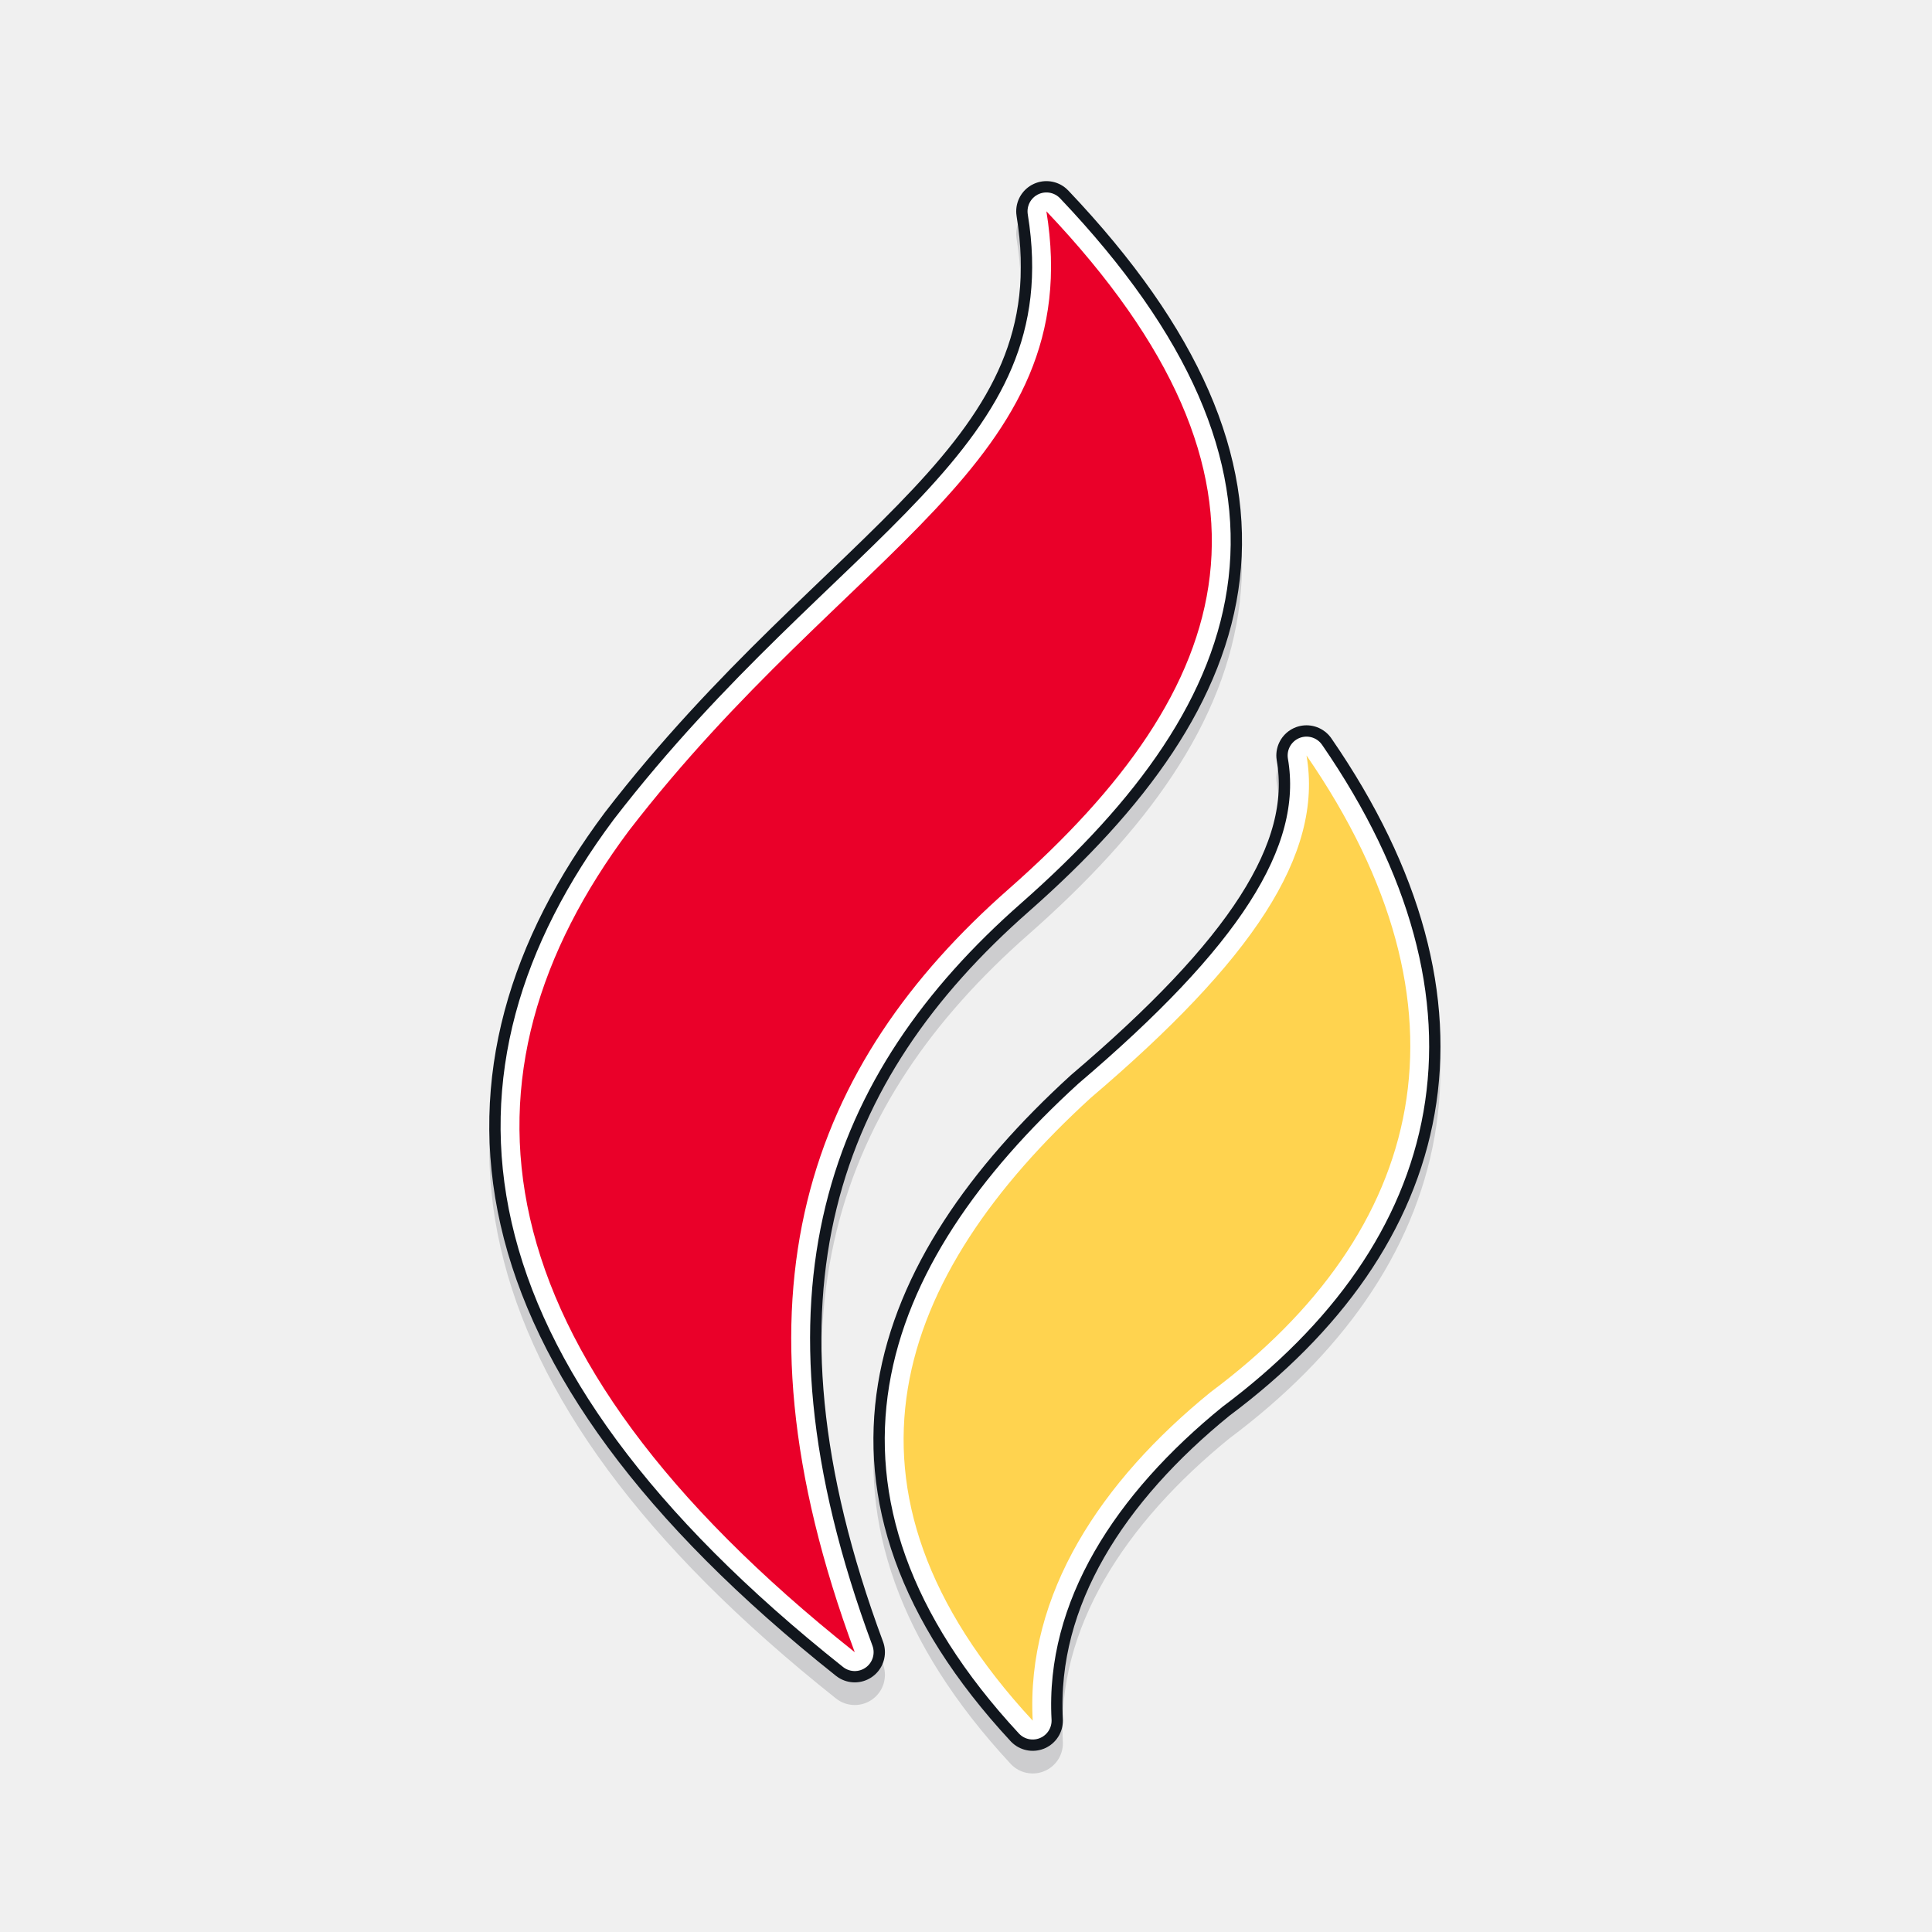
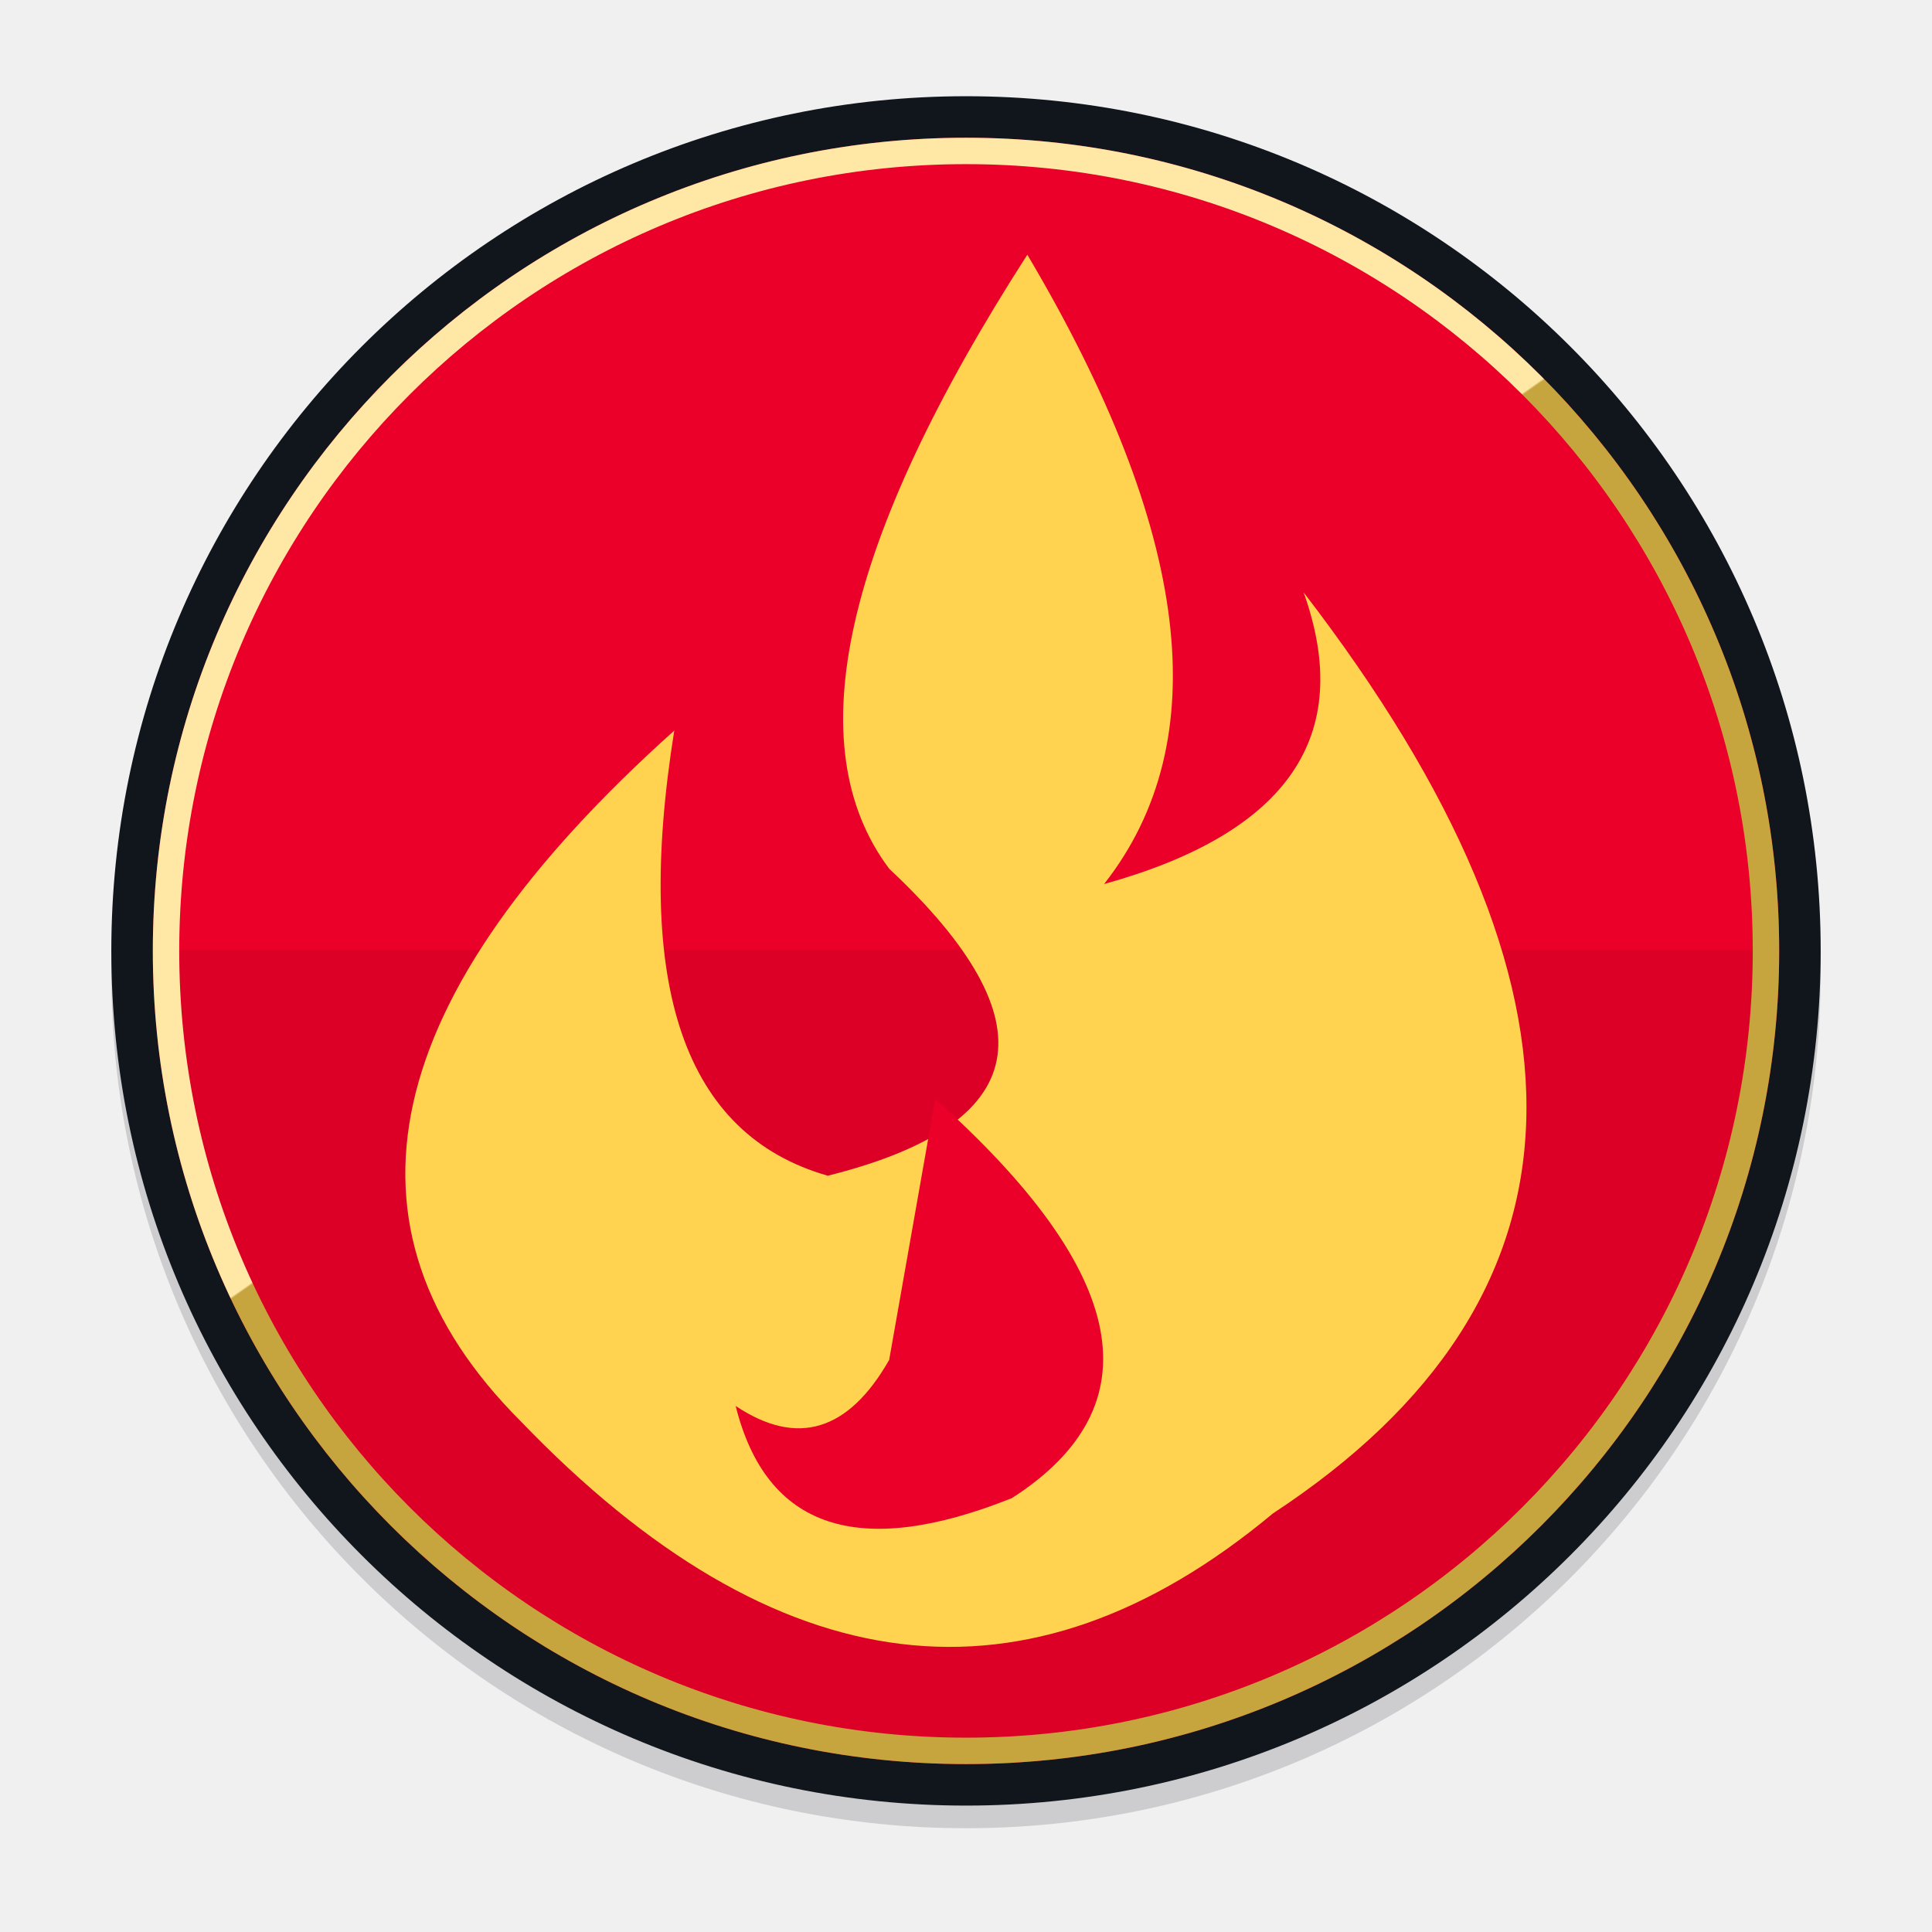
- <svg xmlns="http://www.w3.org/2000/svg" width="512" height="512" viewBox="0 0 512 512" role="img" aria-label="gwangju_blazes mark32" data-derived-from-flat="true" data-shadow-offset-y="6" data-shadow-blur="0">
-   <defs />
+ <svg xmlns="http://www.w3.org/2000/svg" width="512" height="512" viewBox="0 0 512 512" role="img" aria-label="gwangju_blazes cap-locked mark32" data-derived-from-flat="true" data-shadow-offset-y="6" data-shadow-blur="0">
+   <defs>
+     <linearGradient id="rim-step" x1="0%" y1="0%" x2="70%" y2="100%" data-tones="2">
+       <stop offset="0%" stop-color="#FFE7A5" />
+       <stop offset="49.9%" stop-color="#FFE7A5" />
+       <stop offset="50%" stop-color="#C7A53E" />
+       <stop offset="100%" stop-color="#C7A53E" />
+     </linearGradient>
+     <linearGradient id="field-step" x1="0%" y1="0%" x2="0%" y2="100%" data-tones="2">
+       <stop offset="0%" stop-color="#EA0029" />
+       <stop offset="49.9%" stop-color="#EA0029" />
+       <stop offset="50%" stop-color="#DC0027" />
+       <stop offset="100%" stop-color="#DC0027" />
+     </linearGradient>
+   </defs>
  <g id="short-shadow" transform="translate(0 6)" opacity=".16">
-     <g data-compact="true" transform="translate(28.789 27.882) scale(0.907)">
-       <path d="M274 31 C349 110 330 170 263 229 C205 280 179 347 218 452 C106 363 99 283 152 212 C216 129 286 105 274 31 Z" fill="#11161D" stroke="#11161D" stroke-width="17.64" stroke-linecap="round" stroke-linejoin="round" fill-rule="evenodd" />
-       <path d="M350 190 C401 264 385 329 322 376 C290 402 268 435 270 472 C207 404 230 342 287 290 C334 250 355 219 350 190 Z" fill="#11161D" stroke="#11161D" stroke-width="17.64" stroke-linecap="round" stroke-linejoin="round" fill-rule="evenodd" />
-       <path d="M274 31 C349 110 330 170 263 229 C205 280 179 347 218 452 C106 363 99 283 152 212 C216 129 286 105 274 31 Z" fill="#11161D" stroke="#11161D" stroke-width="11.025" stroke-linecap="round" stroke-linejoin="round" fill-rule="evenodd" />
-       <path d="M350 190 C401 264 385 329 322 376 C290 402 268 435 270 472 C207 404 230 342 287 290 C334 250 355 219 350 190 Z" fill="#11161D" stroke="#11161D" stroke-width="11.025" stroke-linecap="round" stroke-linejoin="round" fill-rule="evenodd" />
-       <path d="M274 31 C349 110 330 170 263 229 C205 280 179 347 218 452 C106 363 99 283 152 212 C216 129 286 105 274 31 Z" fill="#11161D" fill-rule="evenodd" />
-       <path d="M350 190 C401 264 385 329 322 376 C290 402 268 435 270 472 C207 404 230 342 287 290 C334 250 355 219 350 190 Z" fill="#11161D" fill-rule="evenodd" />
-     </g>
+     <circle cx="256" cy="252" r="221" fill="#11161D" stroke="#11161D" stroke-width="11" />
  </g>
  <g id="identity-geometry">
-     <g id="club-symbol" data-compact="true" transform="translate(28.789 27.882) scale(0.907)">
-       <path d="M274 31 C349 110 330 170 263 229 C205 280 179 347 218 452 C106 363 99 283 152 212 C216 129 286 105 274 31 Z" fill="#11161D" stroke="#11161D" stroke-width="17.64" stroke-linecap="round" stroke-linejoin="round" fill-rule="evenodd" />
-       <path d="M350 190 C401 264 385 329 322 376 C290 402 268 435 270 472 C207 404 230 342 287 290 C334 250 355 219 350 190 Z" fill="#11161D" stroke="#11161D" stroke-width="17.64" stroke-linecap="round" stroke-linejoin="round" fill-rule="evenodd" />
-       <path d="M274 31 C349 110 330 170 263 229 C205 280 179 347 218 452 C106 363 99 283 152 212 C216 129 286 105 274 31 Z" fill="#FFFFFF" stroke="#FFFFFF" stroke-width="11.025" stroke-linecap="round" stroke-linejoin="round" fill-rule="evenodd" />
-       <path d="M350 190 C401 264 385 329 322 376 C290 402 268 435 270 472 C207 404 230 342 287 290 C334 250 355 219 350 190 Z" fill="#FFFFFF" stroke="#FFFFFF" stroke-width="11.025" stroke-linecap="round" stroke-linejoin="round" fill-rule="evenodd" />
-       <path d="M274 31 C349 110 330 170 263 229 C205 280 179 347 218 452 C106 363 99 283 152 212 C216 129 286 105 274 31 Z" fill="#EA0029" fill-rule="evenodd" />
-       <path d="M350 190 C401 264 385 329 322 376 C290 402 268 435 270 472 C207 404 230 342 287 290 C334 250 355 219 350 190 Z" fill="#FFD34F" fill-rule="evenodd" />
+     <circle cx="256" cy="252" r="221" fill="url(#field-step)" stroke="#11161D" stroke-width="11" id="club-border" />
+     <circle cx="256" cy="252" r="212" fill="none" stroke="url(#rim-step)" stroke-width="7" id="rim-metal" data-bevel-levels="1" />
+     <g id="club-symbol" transform="translate(44.445 47.158) scale(4.068)">
+       <g id="native-cap-symbol" data-native-sha256="07ad71f3fa06cf3337e76c6d50e2951d15f05a71f6145e0b5fdc609d0095db7f">
+         <path d="M56 5 Q72 32 61 46 Q79 41 74 27 Q104 66 72 87 Q48 107 23 81 Q4 62 33 36 Q29 61 43 65 Q63 60 47 45 Q38 33 56 5Z" fill="#FFD34F" />
+         <path d="M50 60 Q69 77 55 86 Q40 92 37 80 Q43 84 47 77Z" fill="#EA0029" />
+       </g>
    </g>
  </g>
</svg>
